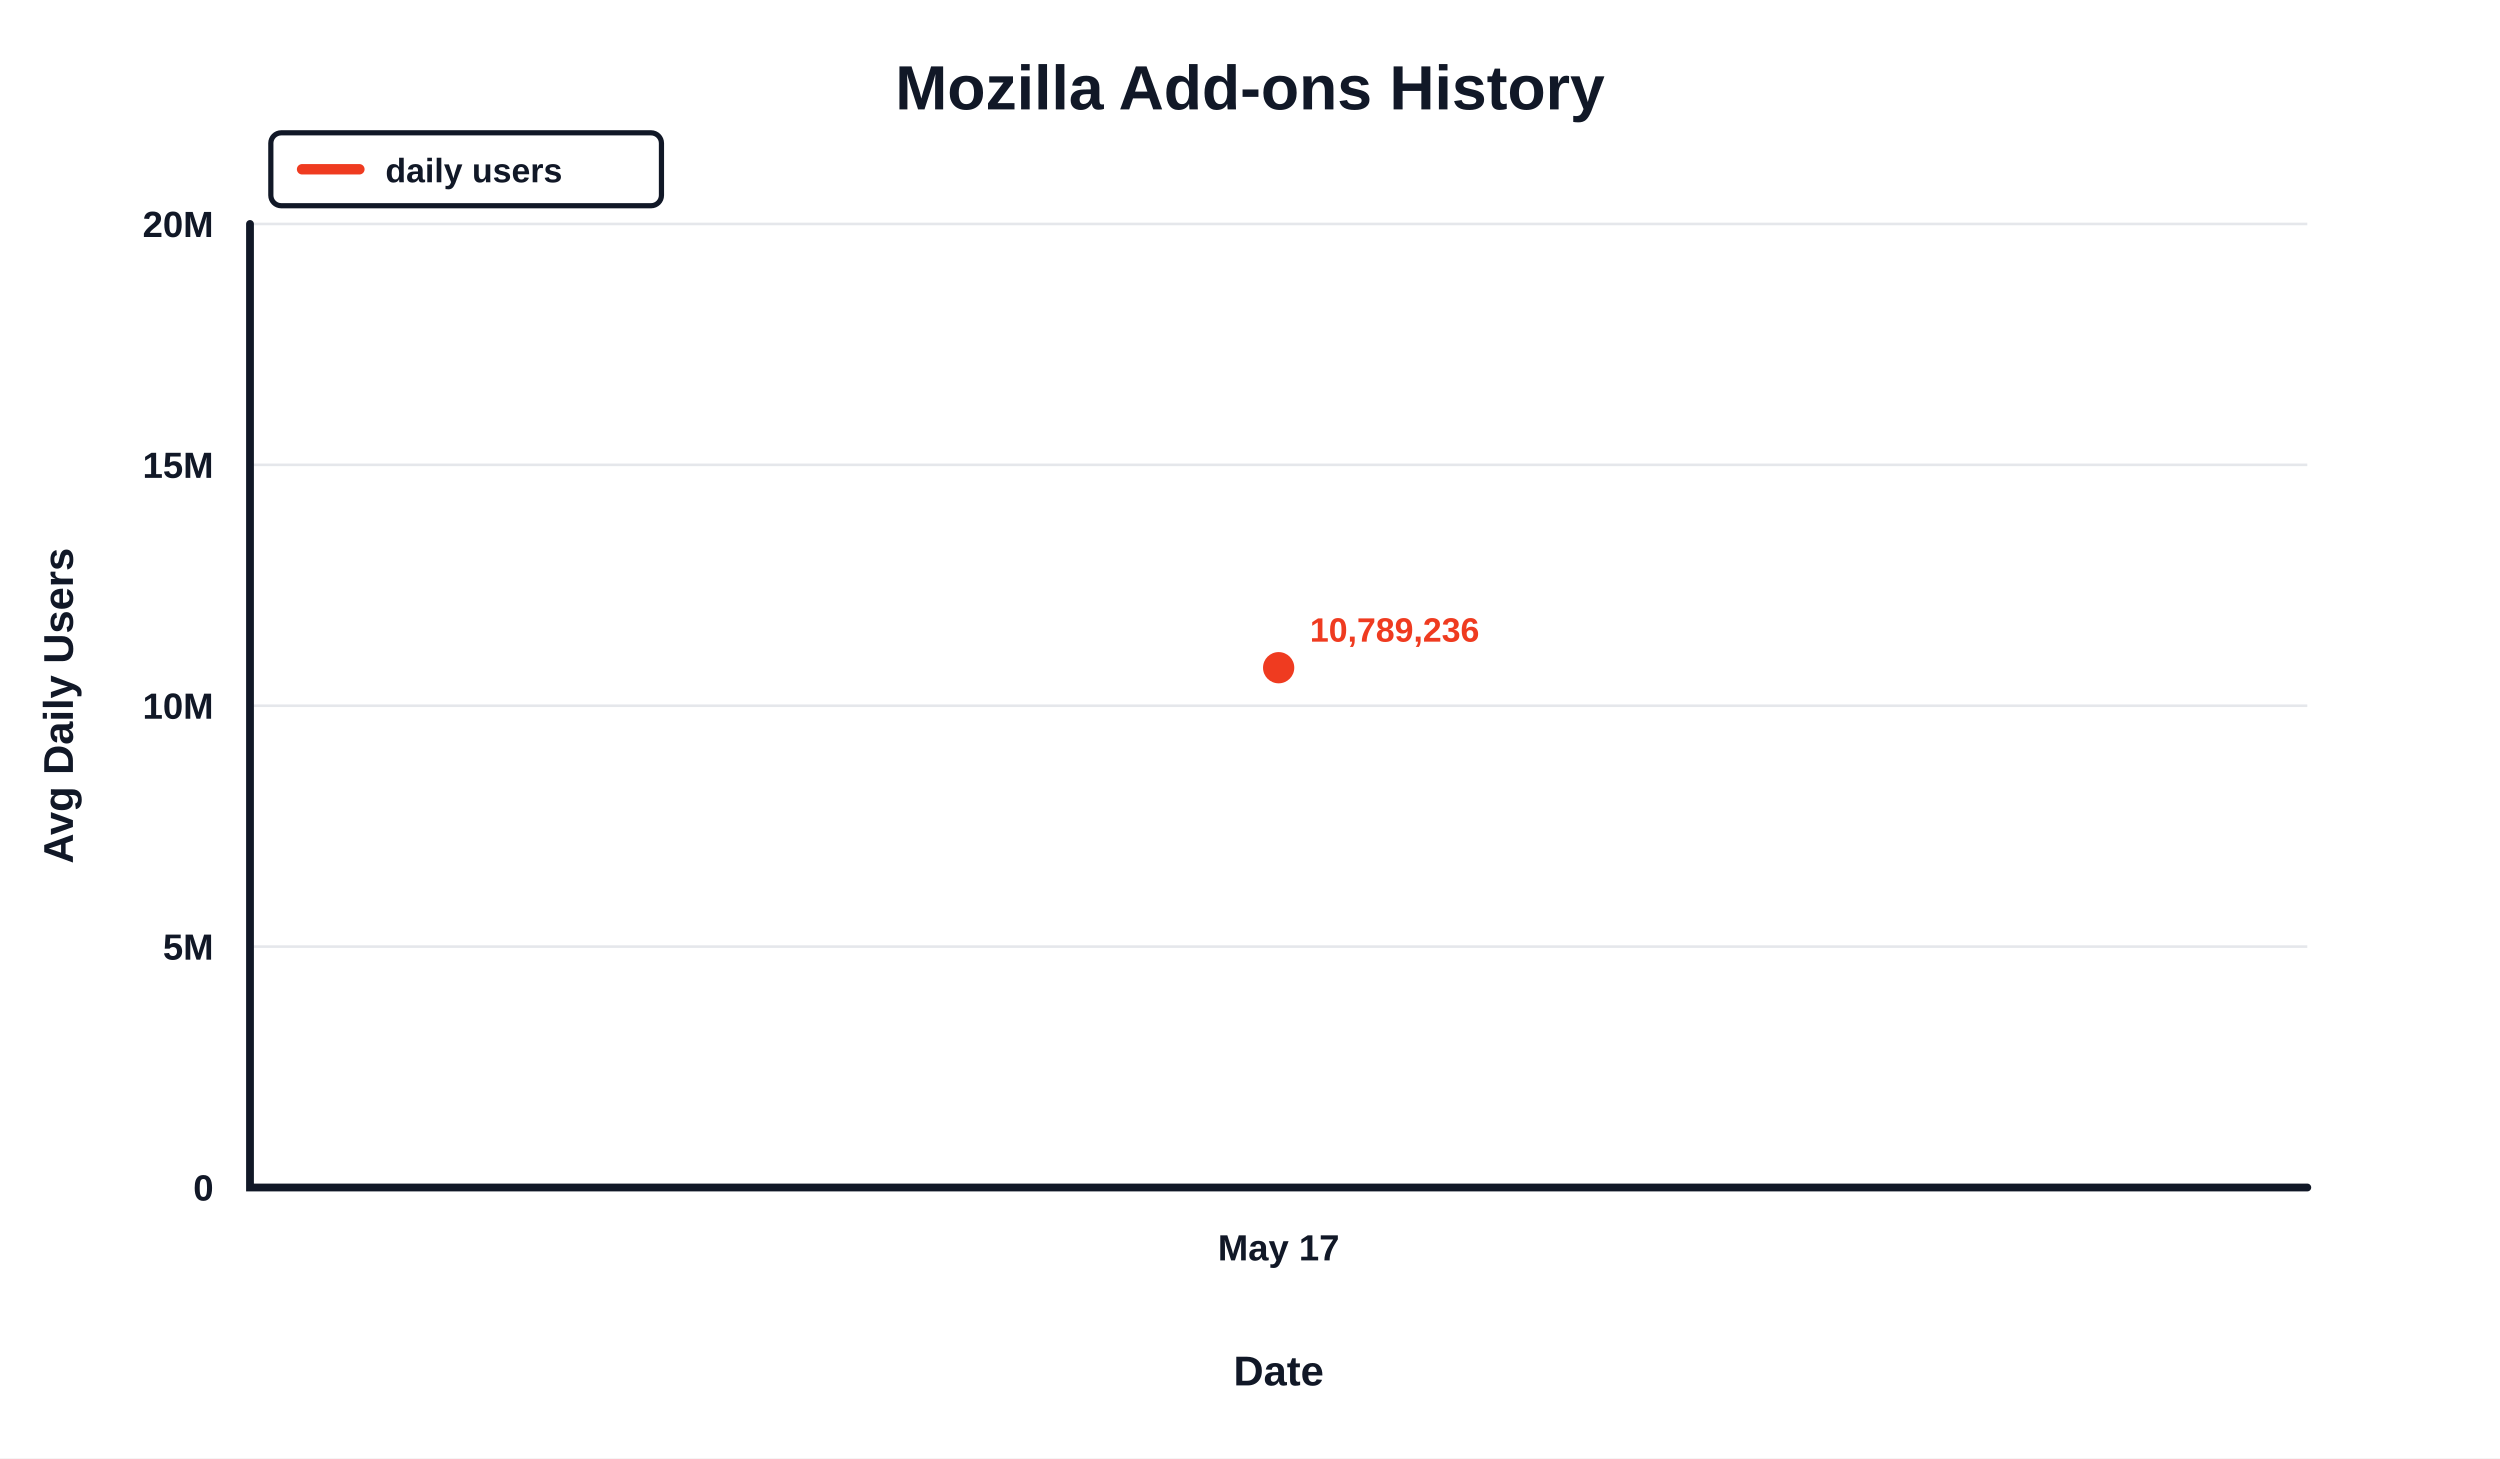
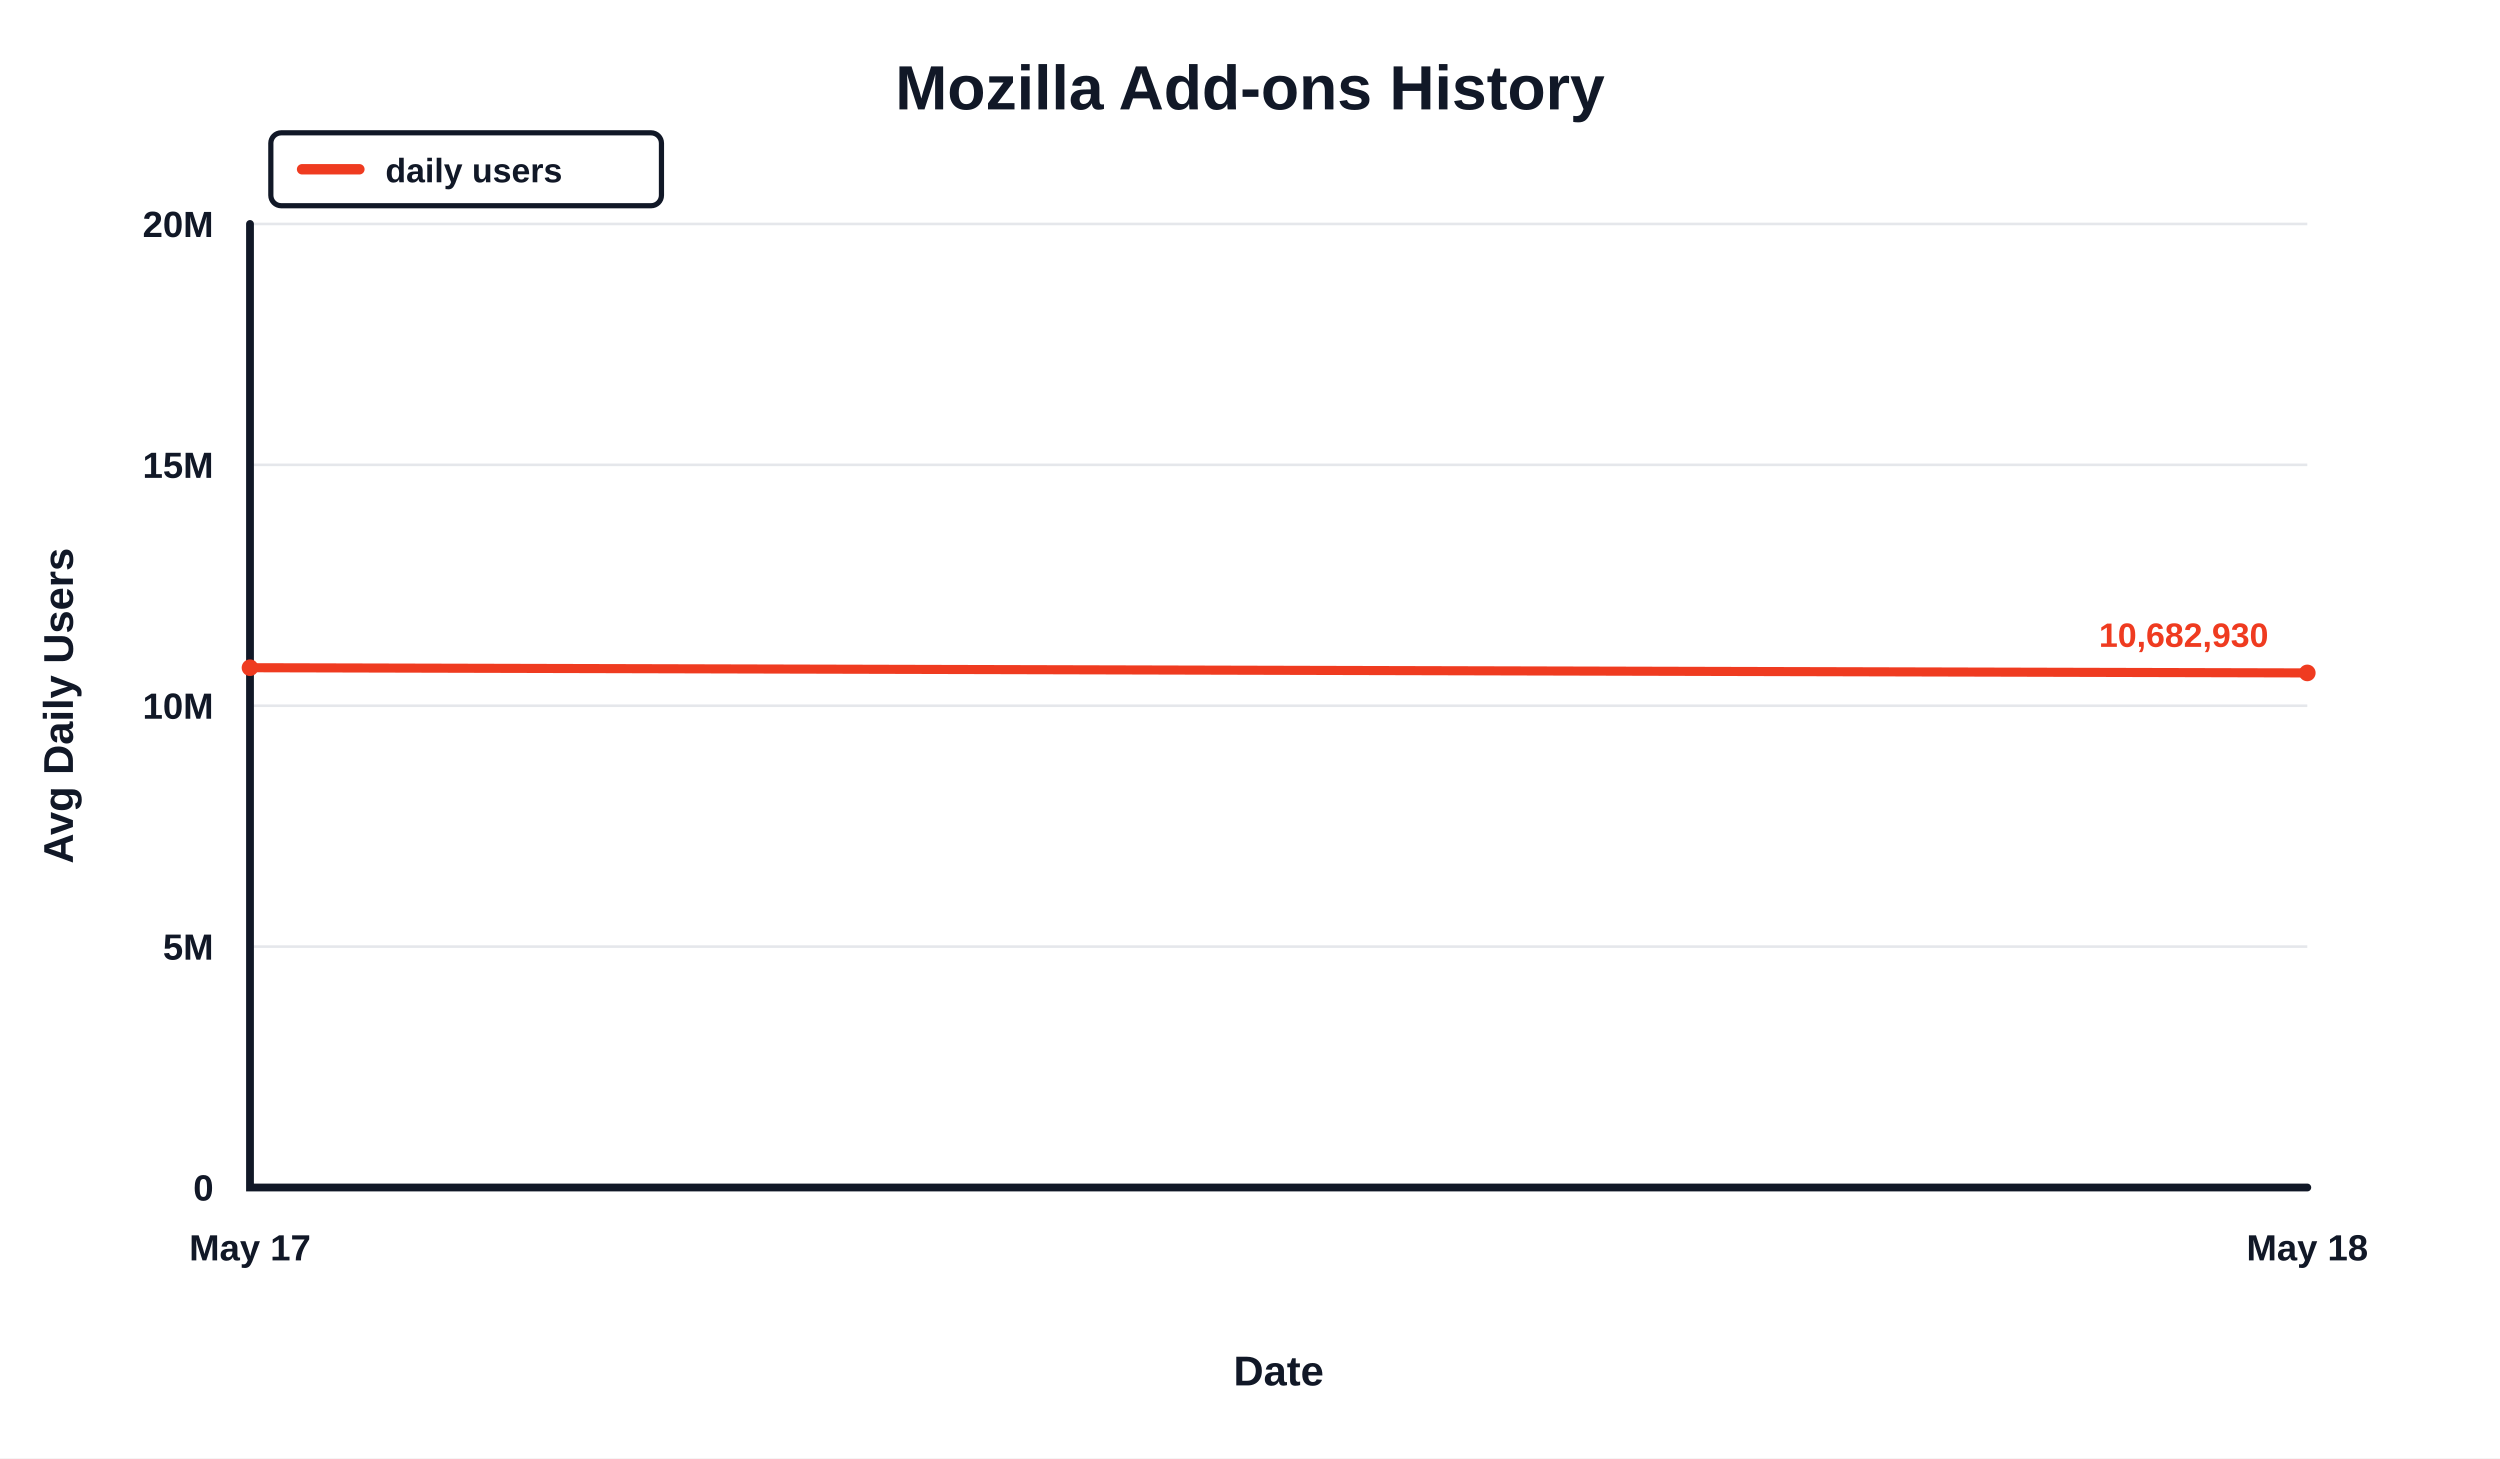
<svg xmlns="http://www.w3.org/2000/svg" width="960" height="560" viewBox="0 0 960 560" role="img" aria-label="ublock-origin-firefox Mozilla Add-ons History line chart">
  <rect width="960" height="560" fill="#ffffff" />
  <text x="480" y="42" text-anchor="middle" font-family="Segoe UI, Arial, sans-serif" font-size="24" font-weight="700" fill="#111827">Mozilla Add-ons History</text>
  <g transform="translate(104,64)">
    <rect x="0" y="-13" width="150" height="28" rx="4" fill="#ffffff" stroke="#111827" stroke-width="2" />
    <line x1="12" y1="1" x2="34" y2="1" stroke="#ef3b20" stroke-width="4" stroke-linecap="round" />
    <text x="44" y="6" font-family="Segoe UI, Arial, sans-serif" font-size="13" font-weight="600" fill="#111827">daily users</text>
  </g>
  <line x1="96" y1="456.0" x2="886" y2="456.0" stroke="#e5e7eb" stroke-width="1" />
  <text x="82" y="461.0" text-anchor="end" font-family="Segoe UI, Arial, sans-serif" font-size="14" font-weight="600" fill="#111827">0</text>
  <line x1="96" y1="363.5" x2="886" y2="363.5" stroke="#e5e7eb" stroke-width="1" />
  <text x="82" y="368.5" text-anchor="end" font-family="Segoe UI, Arial, sans-serif" font-size="14" font-weight="600" fill="#111827">5M</text>
  <line x1="96" y1="271.0" x2="886" y2="271.0" stroke="#e5e7eb" stroke-width="1" />
  <text x="82" y="276.0" text-anchor="end" font-family="Segoe UI, Arial, sans-serif" font-size="14" font-weight="600" fill="#111827">10M</text>
  <line x1="96" y1="178.5" x2="886" y2="178.5" stroke="#e5e7eb" stroke-width="1" />
  <text x="82" y="183.5" text-anchor="end" font-family="Segoe UI, Arial, sans-serif" font-size="14" font-weight="600" fill="#111827">15M</text>
  <line x1="96" y1="86.0" x2="886" y2="86.0" stroke="#e5e7eb" stroke-width="1" />
  <text x="82" y="91.0" text-anchor="end" font-family="Segoe UI, Arial, sans-serif" font-size="14" font-weight="600" fill="#111827">20M</text>
  <path d="M96,86 L96,456 L886,456" fill="none" stroke="#111827" stroke-width="3" stroke-linecap="round" />
-   <circle cx="491.0" cy="256.4" r="6" fill="#ef3b20" />
-   <text x="503.0" y="246.4" font-family="Segoe UI, Arial, sans-serif" font-size="13" font-weight="700" fill="#ef3b20">10,789,236</text>
-   <text x="491.0" y="484" text-anchor="middle" font-family="Segoe UI, Arial, sans-serif" font-size="14" font-weight="600" fill="#111827">May 17</text>
+   <path d="M96.0,256.4 L886.0,258.4" fill="none" stroke="#ef3b20" stroke-width="3.5" stroke-linecap="round" stroke-linejoin="round" />
+   <circle cx="96.0" cy="256.4" r="3.2" fill="#ef3b20" />
+   <circle cx="886.0" cy="258.4" r="3.2" fill="#ef3b20" />
+   <text x="806.0" y="248.4" font-family="Segoe UI, Arial, sans-serif" font-size="13" font-weight="700" fill="#ef3b20">10,682,930</text>
+   <text x="96.0" y="484" text-anchor="middle" font-family="Segoe UI, Arial, sans-serif" font-size="14" font-weight="600" fill="#111827">May 17</text>
+   <text x="886.0" y="484" text-anchor="middle" font-family="Segoe UI, Arial, sans-serif" font-size="14" font-weight="600" fill="#111827">May 18</text>
  <text x="491" y="532" text-anchor="middle" font-family="Segoe UI, Arial, sans-serif" font-size="16" font-weight="600" fill="#111827">Date</text>
  <text transform="translate(28 271) rotate(-90)" text-anchor="middle" font-family="Segoe UI, Arial, sans-serif" font-size="16" font-weight="600" fill="#111827">Avg Daily Users</text>
</svg>
